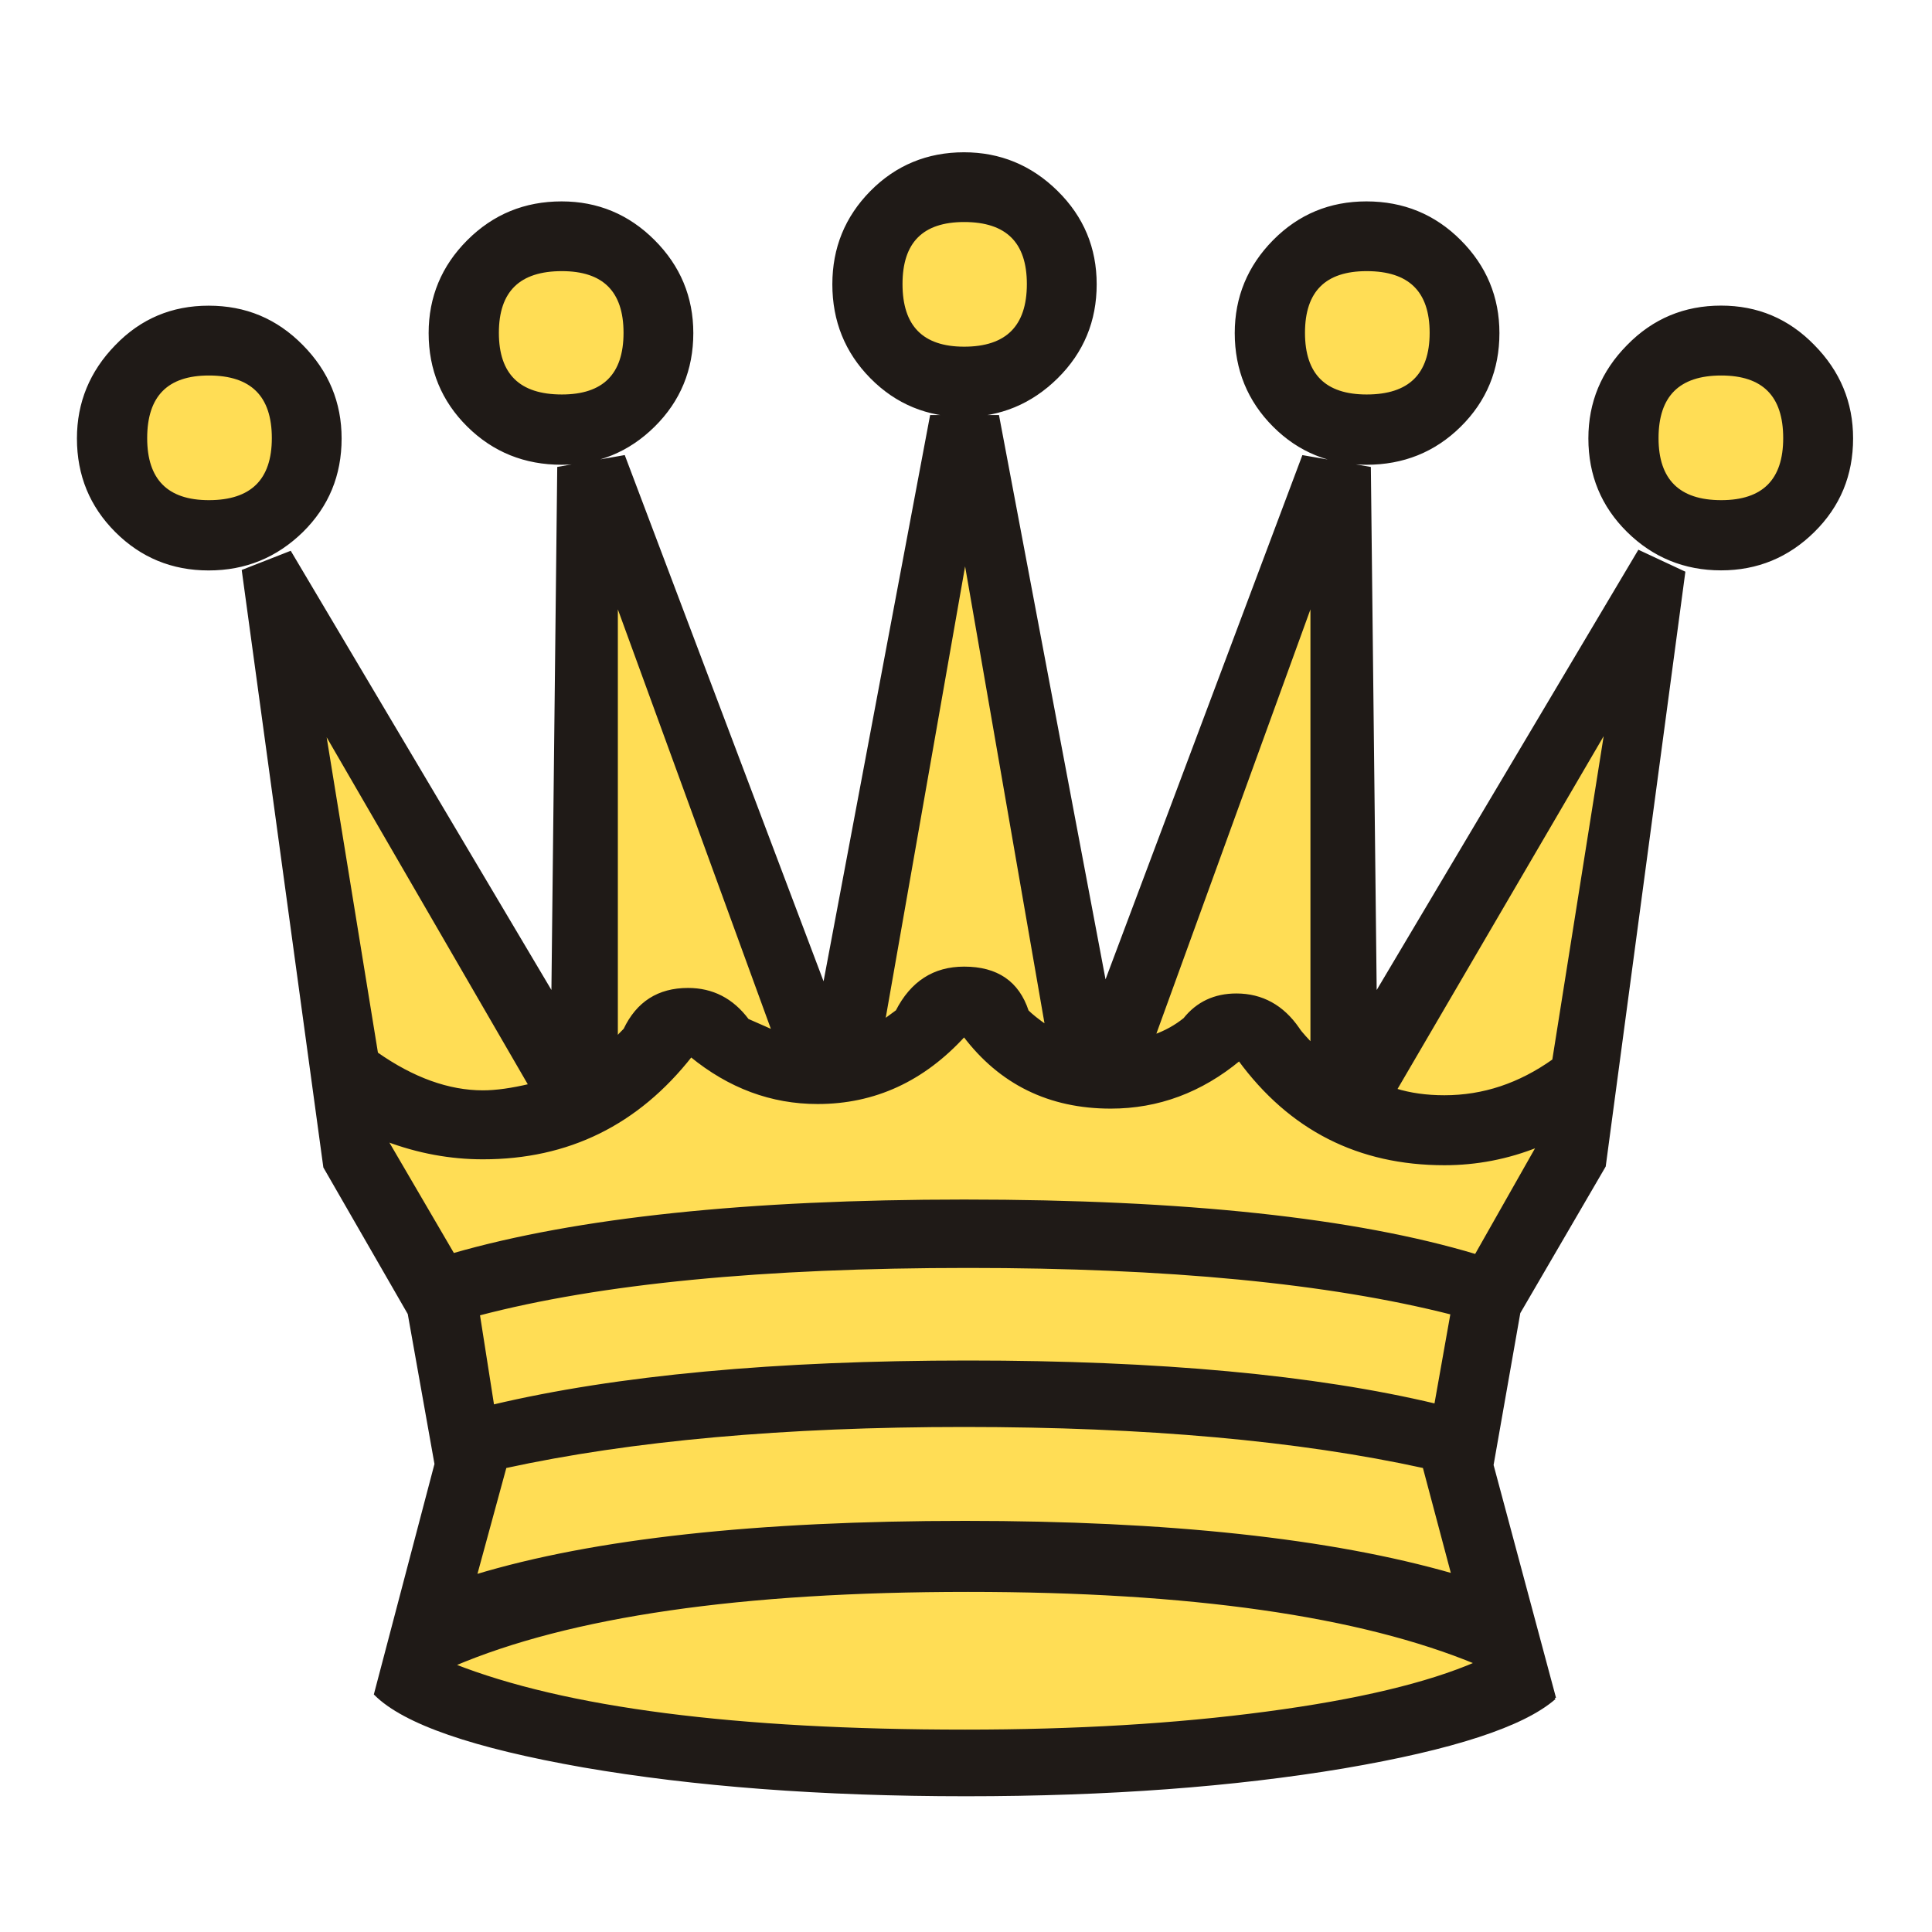
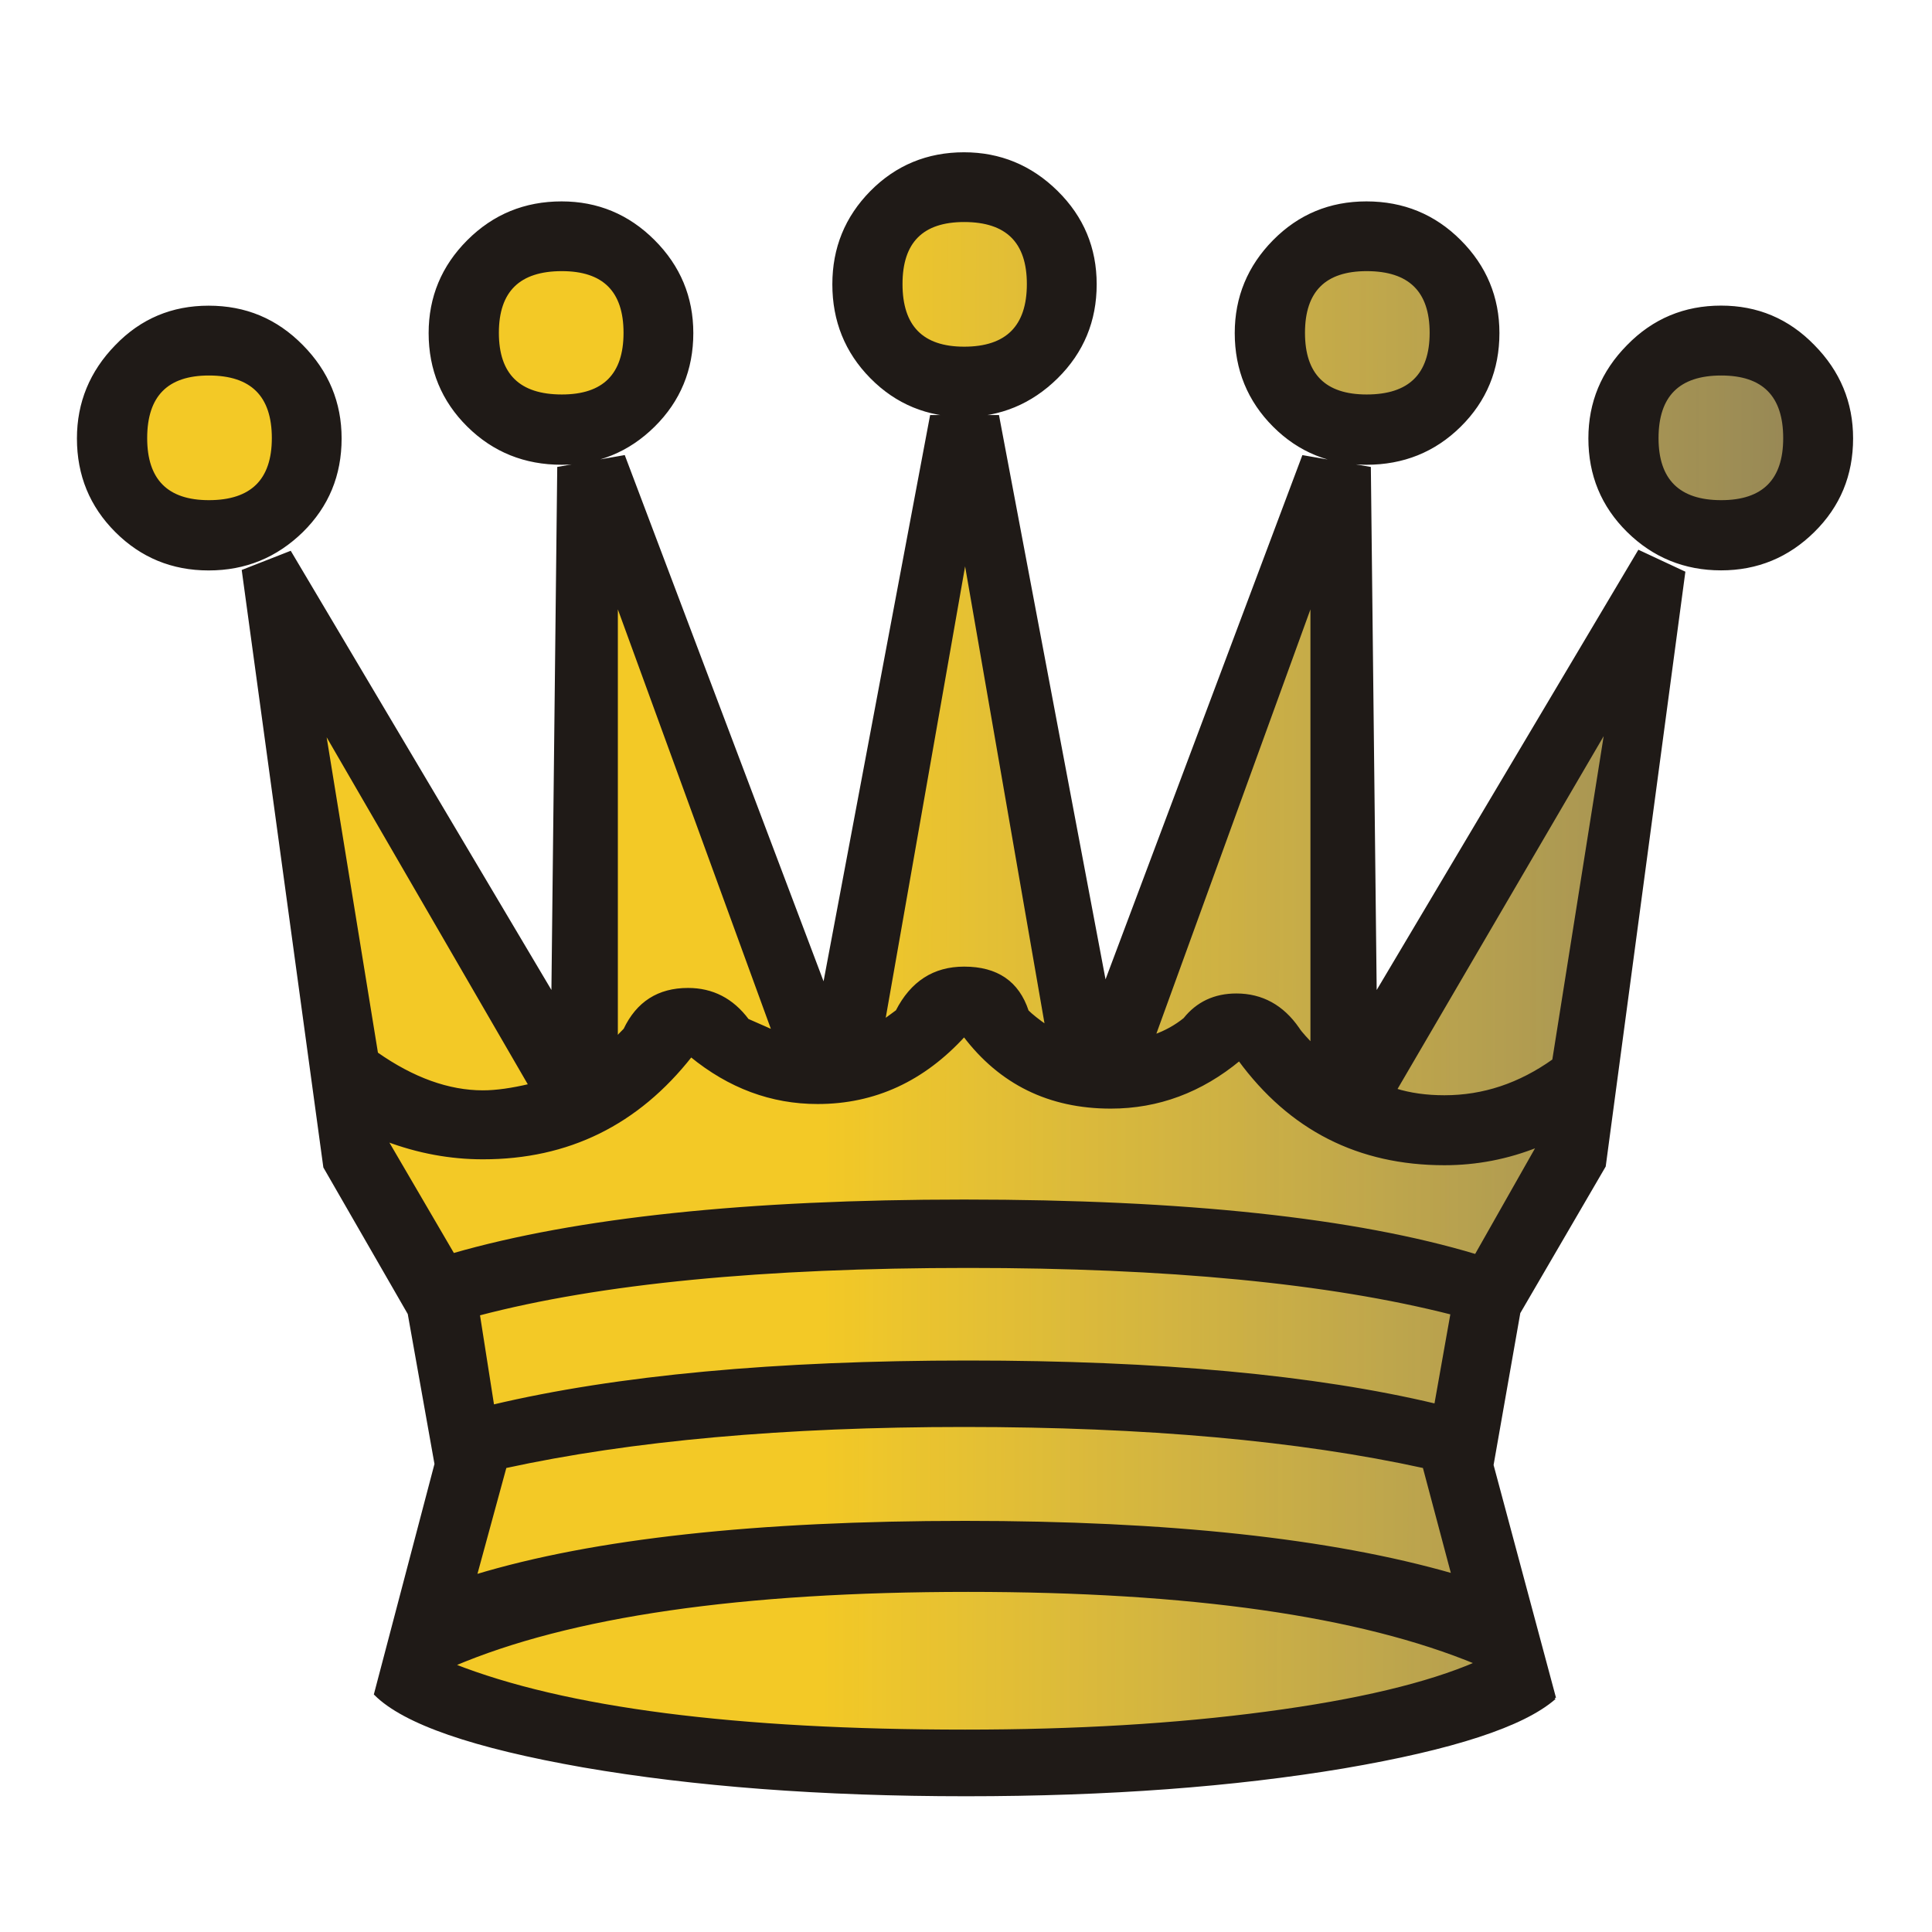
- <svg xmlns="http://www.w3.org/2000/svg" width="177.17" height="177.17" shape-rendering="geometricPrecision" image-rendering="optimizeQuality" fill-rule="evenodd" clip-rule="evenodd" viewBox="0 0 50 50" version="1.1" id="svg2124">
-   <defs id="defs2116">
-     <linearGradient id="0" x1="21.253" y1="37.22" x2="77.64" y2="37.35" gradientUnits="userSpaceOnUse">
-       <stop stop-color="#fff" id="stop2111" />
-       <stop offset="1" stop-color="#fff" stop-opacity="0" id="stop2113" />
+ <svg xmlns="http://www.w3.org/2000/svg" xmlns:xlink="http://www.w3.org/1999/xlink" width="177.17" height="177.17" shape-rendering="geometricPrecision" image-rendering="optimizeQuality" fill-rule="evenodd" clip-rule="evenodd" viewBox="0 0 50 50" version="1.1" id="svg7747">
+   <defs id="defs7739">
+     <linearGradient id="0" x1="21.253" y1="37.22" x2="77.64" y2="37.35" gradientUnits="userSpaceOnUse" xlink:href="#linearGradient9464">
+       <stop stop-color="#fff" id="stop7734" style="stop-color:#f3c926;stop-opacity:1" />
+       <stop offset="1" stop-color="#fff" stop-opacity="0" id="stop7736" />
+     </linearGradient>
+     <linearGradient id="linearGradient9464">
+       <stop id="stop9462" offset="0" style="stop-color:#806600;stop-opacity:1" />
+       <stop id="stop9460" offset="1" style="stop-color:#ffd42a;stop-opacity:1" />
    </linearGradient>
  </defs>
-   <g stroke="#1f1a17" stroke-width=".076" id="g2122">
-     <path fill="#1f1a17" d="m44.541 14.723c-.94 0-1.744-.33-2.405-.982-.66-.652-.991-1.448-.991-2.396 0-.923.33-1.719.991-2.388.66-.677 1.465-1.01 2.405-1.01.931 0 1.727.33 2.388 1.01.66.669.991 1.465.991 2.388 0 .948-.33 1.744-.991 2.396-.66.652-1.456.982-2.388.982zm-4.31 29.22c-.813.711-2.633 1.304-5.461 1.786-2.828.474-6.087.72-9.77.72-3.751 0-7.05-.254-9.898-.745-2.845-.499-4.64-1.118-5.385-1.863l1.566-5.952-.694-3.895-2.184-3.793-2.108-15.426 1.211-.474 6.799 11.455.152-13.64 1.685-.296 5.182 13.716 2.777-14.757h1.719l2.777 14.707 5.131-13.665 1.71.296.152 13.64 6.824-11.481 1.16.542-2.057 15.359-2.21 3.793-.694 3.946 1.617 6.03zm-25.696-31.953c-.948 0-1.753-.322-2.413-.974-.66-.652-.991-1.456-.991-2.396 0-.923.33-1.719.991-2.379.66-.66 1.465-.991 2.413-.991.923 0 1.719.33 2.379.991.66.66.991 1.456.991 2.379 0 .94-.33 1.744-.991 2.396-.66.652-1.456.974-2.379.974zm-9.136 2.735c-.94 0-1.736-.33-2.388-.982-.652-.652-.982-1.448-.982-2.396 0-.923.33-1.719.982-2.388.652-.677 1.448-1.01 2.388-1.01.948 0 1.744.33 2.413 1.01.66.669.991 1.465.991 2.388 0 .948-.33 1.744-.991 2.396-.669.652-1.465.982-2.413.982zm19.55-3.971c-.94 0-1.744-.33-2.396-.991-.652-.66-.974-1.465-.974-2.405 0-.931.322-1.727.974-2.388.652-.66 1.456-.991 2.396-.991.923 0 1.727.33 2.396.991.669.66.999 1.456.999 2.388 0 .94-.33 1.744-.999 2.405-.669.66-1.473.991-2.396.991zm10.414 1.236c-.94 0-1.736-.322-2.388-.974-.652-.652-.982-1.456-.982-2.396 0-.923.33-1.719.982-2.379.652-.66 1.448-.991 2.388-.991.948 0 1.753.33 2.413.991.66.66.991 1.456.991 2.379 0 .94-.33 1.744-.991 2.396-.66.652-1.465.974-2.413.974z" id="path2118" />
-     <path fill="url(#0)" d="m38.22 43.04c-3.02-1.253-7.417-1.88-13.166-1.88-5.876 0-10.312.643-13.327 1.93 2.896 1.143 7.315 1.71 13.25 1.71 2.845 0 5.444-.152 7.798-.466 2.362-.313 4.174-.745 5.444-1.295zm-13.267-34.03c1.109 0 1.66-.559 1.66-1.659 0-1.092-.55-1.643-1.66-1.643-1.092 0-1.634.55-1.634 1.643 0 1.101.542 1.659 1.634 1.659zm12.624 24.977c-3.192-.813-7.366-1.211-12.522-1.211-5.292 0-9.517.406-12.675 1.236l.373 2.379c3.217-.762 7.324-1.143 12.302-1.143 4.944 0 8.975.373 12.1 1.118l.423-2.379zm.618-1.49l1.617-2.853c-.796.322-1.609.474-2.43.474-2.218 0-3.988-.897-5.309-2.701-.991.821-2.1 1.236-3.327 1.236-1.583 0-2.853-.618-3.793-1.863-1.058 1.16-2.32 1.744-3.793 1.744-1.194 0-2.286-.406-3.277-1.219-1.389 1.77-3.183 2.65-5.385 2.65-.838 0-1.676-.152-2.506-.466l1.736 2.972c3.209-.923 7.62-1.389 13.225-1.389 5.706 0 10.118.474 13.242 1.414zm-11.11-5.927l-2.108-12.133-2.108 11.989c.051-.034.161-.119.347-.254.381-.745.957-1.118 1.736-1.118.847 0 1.389.372 1.634 1.118.102.102.271.237.5.398zm6.867.474v-11.489l-4.089 11.261c.313-.11.576-.262.796-.44.33-.415.779-.627 1.338-.627.66 0 1.194.296 1.592.872.042.068.102.136.169.212.068.076.136.144.195.212zm-13.936-.347l-4.064-11.142v11.337c.042-.068.119-.144.22-.245.33-.694.872-1.041 1.634-1.041.627 0 1.143.262 1.541.796.449.195.669.296.669.296zm-6.299 1.389l-5.334-9.203 1.363 8.382c.94.66 1.863.991 2.752.991.347 0 .754-.059 1.219-.169zm22.394.119c.381.119.804.178 1.27.178 1.01 0 1.947-.313 2.828-.94l1.363-8.585-5.461 9.347zm1.49 12.556l-.745-2.802c-3.243-.711-7.205-1.067-11.904-1.067-4.648 0-8.611.356-11.879 1.067l-.771 2.828c3.073-.931 7.298-1.389 12.675-1.389 5.241 0 9.449.449 12.624 1.363zm-23.06-30.514c1.084 0 1.634-.542 1.634-1.634 0-1.092-.55-1.634-1.634-1.634-1.109 0-1.668.542-1.668 1.634 0 1.092.559 1.634 1.668 1.634zm20.828 0c1.109 0 1.668-.542 1.668-1.634 0-1.092-.559-1.634-1.668-1.634-1.084 0-1.634.542-1.634 1.634 0 1.092.55 1.634 1.634 1.634zm-29.964 2.735c1.109 0 1.668-.55 1.668-1.643 0-1.109-.559-1.659-1.668-1.659-1.084 0-1.634.55-1.634 1.659 0 1.092.55 1.643 1.634 1.643zm39.14 0c1.092 0 1.642-.55 1.642-1.643 0-1.109-.55-1.659-1.642-1.659-1.101 0-1.66.55-1.66 1.659 0 1.092.559 1.643 1.66 1.643z" id="path2120" style="fill:#ffdd55;fill-opacity:1" />
+   <g stroke="#1f1a17" stroke-width=".076" id="g7745">
+     <path fill="#1f1a17" d="m44.541 14.723c-.94 0-1.744-.33-2.405-.982-.66-.652-.991-1.448-.991-2.396 0-.923.33-1.719.991-2.388.66-.677 1.465-1.01 2.405-1.01.931 0 1.727.33 2.388 1.01.66.669.991 1.465.991 2.388 0 .948-.33 1.744-.991 2.396-.66.652-1.456.982-2.388.982zm-4.31 29.22c-.813.711-2.633 1.304-5.461 1.786-2.828.474-6.087.72-9.77.72-3.751 0-7.05-.254-9.898-.745-2.845-.499-4.64-1.118-5.385-1.863l1.566-5.952-.694-3.895-2.184-3.793-2.108-15.426 1.211-.474 6.799 11.455.152-13.64 1.685-.296 5.182 13.716 2.777-14.757h1.719l2.777 14.707 5.131-13.665 1.71.296.152 13.64 6.824-11.481 1.16.542-2.057 15.359-2.21 3.793-.694 3.946 1.617 6.03zm-25.696-31.953c-.948 0-1.753-.322-2.413-.974-.66-.652-.991-1.456-.991-2.396 0-.923.33-1.719.991-2.379.66-.66 1.465-.991 2.413-.991.923 0 1.719.33 2.379.991.66.66.991 1.456.991 2.379 0 .94-.33 1.744-.991 2.396-.66.652-1.456.974-2.379.974zm-9.136 2.735c-.94 0-1.736-.33-2.388-.982-.652-.652-.982-1.448-.982-2.396 0-.923.33-1.719.982-2.388.652-.677 1.448-1.01 2.388-1.01.948 0 1.744.33 2.413 1.01.66.669.991 1.465.991 2.388 0 .948-.33 1.744-.991 2.396-.669.652-1.465.982-2.413.982zm19.55-3.971c-.94 0-1.744-.33-2.396-.991-.652-.66-.974-1.465-.974-2.405 0-.931.322-1.727.974-2.388.652-.66 1.456-.991 2.396-.991.923 0 1.727.33 2.396.991.669.66.999 1.456.999 2.388 0 .94-.33 1.744-.999 2.405-.669.66-1.473.991-2.396.991zm10.414 1.236c-.94 0-1.736-.322-2.388-.974-.652-.652-.982-1.456-.982-2.396 0-.923.33-1.719.982-2.379.652-.66 1.448-.991 2.388-.991.948 0 1.753.33 2.413.991.66.66.991 1.456.991 2.379 0 .94-.33 1.744-.991 2.396-.66.652-1.465.974-2.413.974z" id="path7741" />
+     <path fill="url(#0)" d="m38.22 43.04c-3.02-1.253-7.417-1.88-13.166-1.88-5.876 0-10.312.643-13.327 1.93 2.896 1.143 7.315 1.71 13.25 1.71 2.845 0 5.444-.152 7.798-.466 2.362-.313 4.174-.745 5.444-1.295zm-13.267-34.03c1.109 0 1.66-.559 1.66-1.659 0-1.092-.55-1.643-1.66-1.643-1.092 0-1.634.55-1.634 1.643 0 1.101.542 1.659 1.634 1.659zm12.624 24.977c-3.192-.813-7.366-1.211-12.522-1.211-5.292 0-9.517.406-12.675 1.236l.373 2.379c3.217-.762 7.324-1.143 12.302-1.143 4.944 0 8.975.373 12.1 1.118l.423-2.379zm.618-1.49l1.617-2.853c-.796.322-1.609.474-2.43.474-2.218 0-3.988-.897-5.309-2.701-.991.821-2.1 1.236-3.327 1.236-1.583 0-2.853-.618-3.793-1.863-1.058 1.16-2.32 1.744-3.793 1.744-1.194 0-2.286-.406-3.277-1.219-1.389 1.77-3.183 2.65-5.385 2.65-.838 0-1.676-.152-2.506-.466l1.736 2.972c3.209-.923 7.62-1.389 13.225-1.389 5.706 0 10.118.474 13.242 1.414zm-11.11-5.927l-2.108-12.133-2.108 11.989c.051-.034.161-.119.347-.254.381-.745.957-1.118 1.736-1.118.847 0 1.389.372 1.634 1.118.102.102.271.237.5.398zm6.867.474v-11.489l-4.089 11.261c.313-.11.576-.262.796-.44.33-.415.779-.627 1.338-.627.66 0 1.194.296 1.592.872.042.068.102.136.169.212.068.076.136.144.195.212zm-13.936-.347l-4.064-11.142v11.337c.042-.068.119-.144.22-.245.33-.694.872-1.041 1.634-1.041.627 0 1.143.262 1.541.796.449.195.669.296.669.296zm-6.299 1.389l-5.334-9.203 1.363 8.382c.94.66 1.863.991 2.752.991.347 0 .754-.059 1.219-.169zm22.394.119c.381.119.804.178 1.27.178 1.01 0 1.947-.313 2.828-.94l1.363-8.585-5.461 9.347zm1.49 12.556l-.745-2.802c-3.243-.711-7.205-1.067-11.904-1.067-4.648 0-8.611.356-11.879 1.067l-.771 2.828c3.073-.931 7.298-1.389 12.675-1.389 5.241 0 9.449.449 12.624 1.363zm-23.06-30.514c1.084 0 1.634-.542 1.634-1.634 0-1.092-.55-1.634-1.634-1.634-1.109 0-1.668.542-1.668 1.634 0 1.092.559 1.634 1.668 1.634zm20.828 0c1.109 0 1.668-.542 1.668-1.634 0-1.092-.559-1.634-1.668-1.634-1.084 0-1.634.542-1.634 1.634 0 1.092.55 1.634 1.634 1.634zm-29.964 2.735c1.109 0 1.668-.55 1.668-1.643 0-1.109-.559-1.659-1.668-1.659-1.084 0-1.634.55-1.634 1.659 0 1.092.55 1.643 1.634 1.643zm39.14 0c1.092 0 1.642-.55 1.642-1.643 0-1.109-.55-1.659-1.642-1.659-1.101 0-1.66.55-1.66 1.659 0 1.092.559 1.643 1.66 1.643z" id="path7743" style="fill-opacity:1.0" />
  </g>
</svg>
